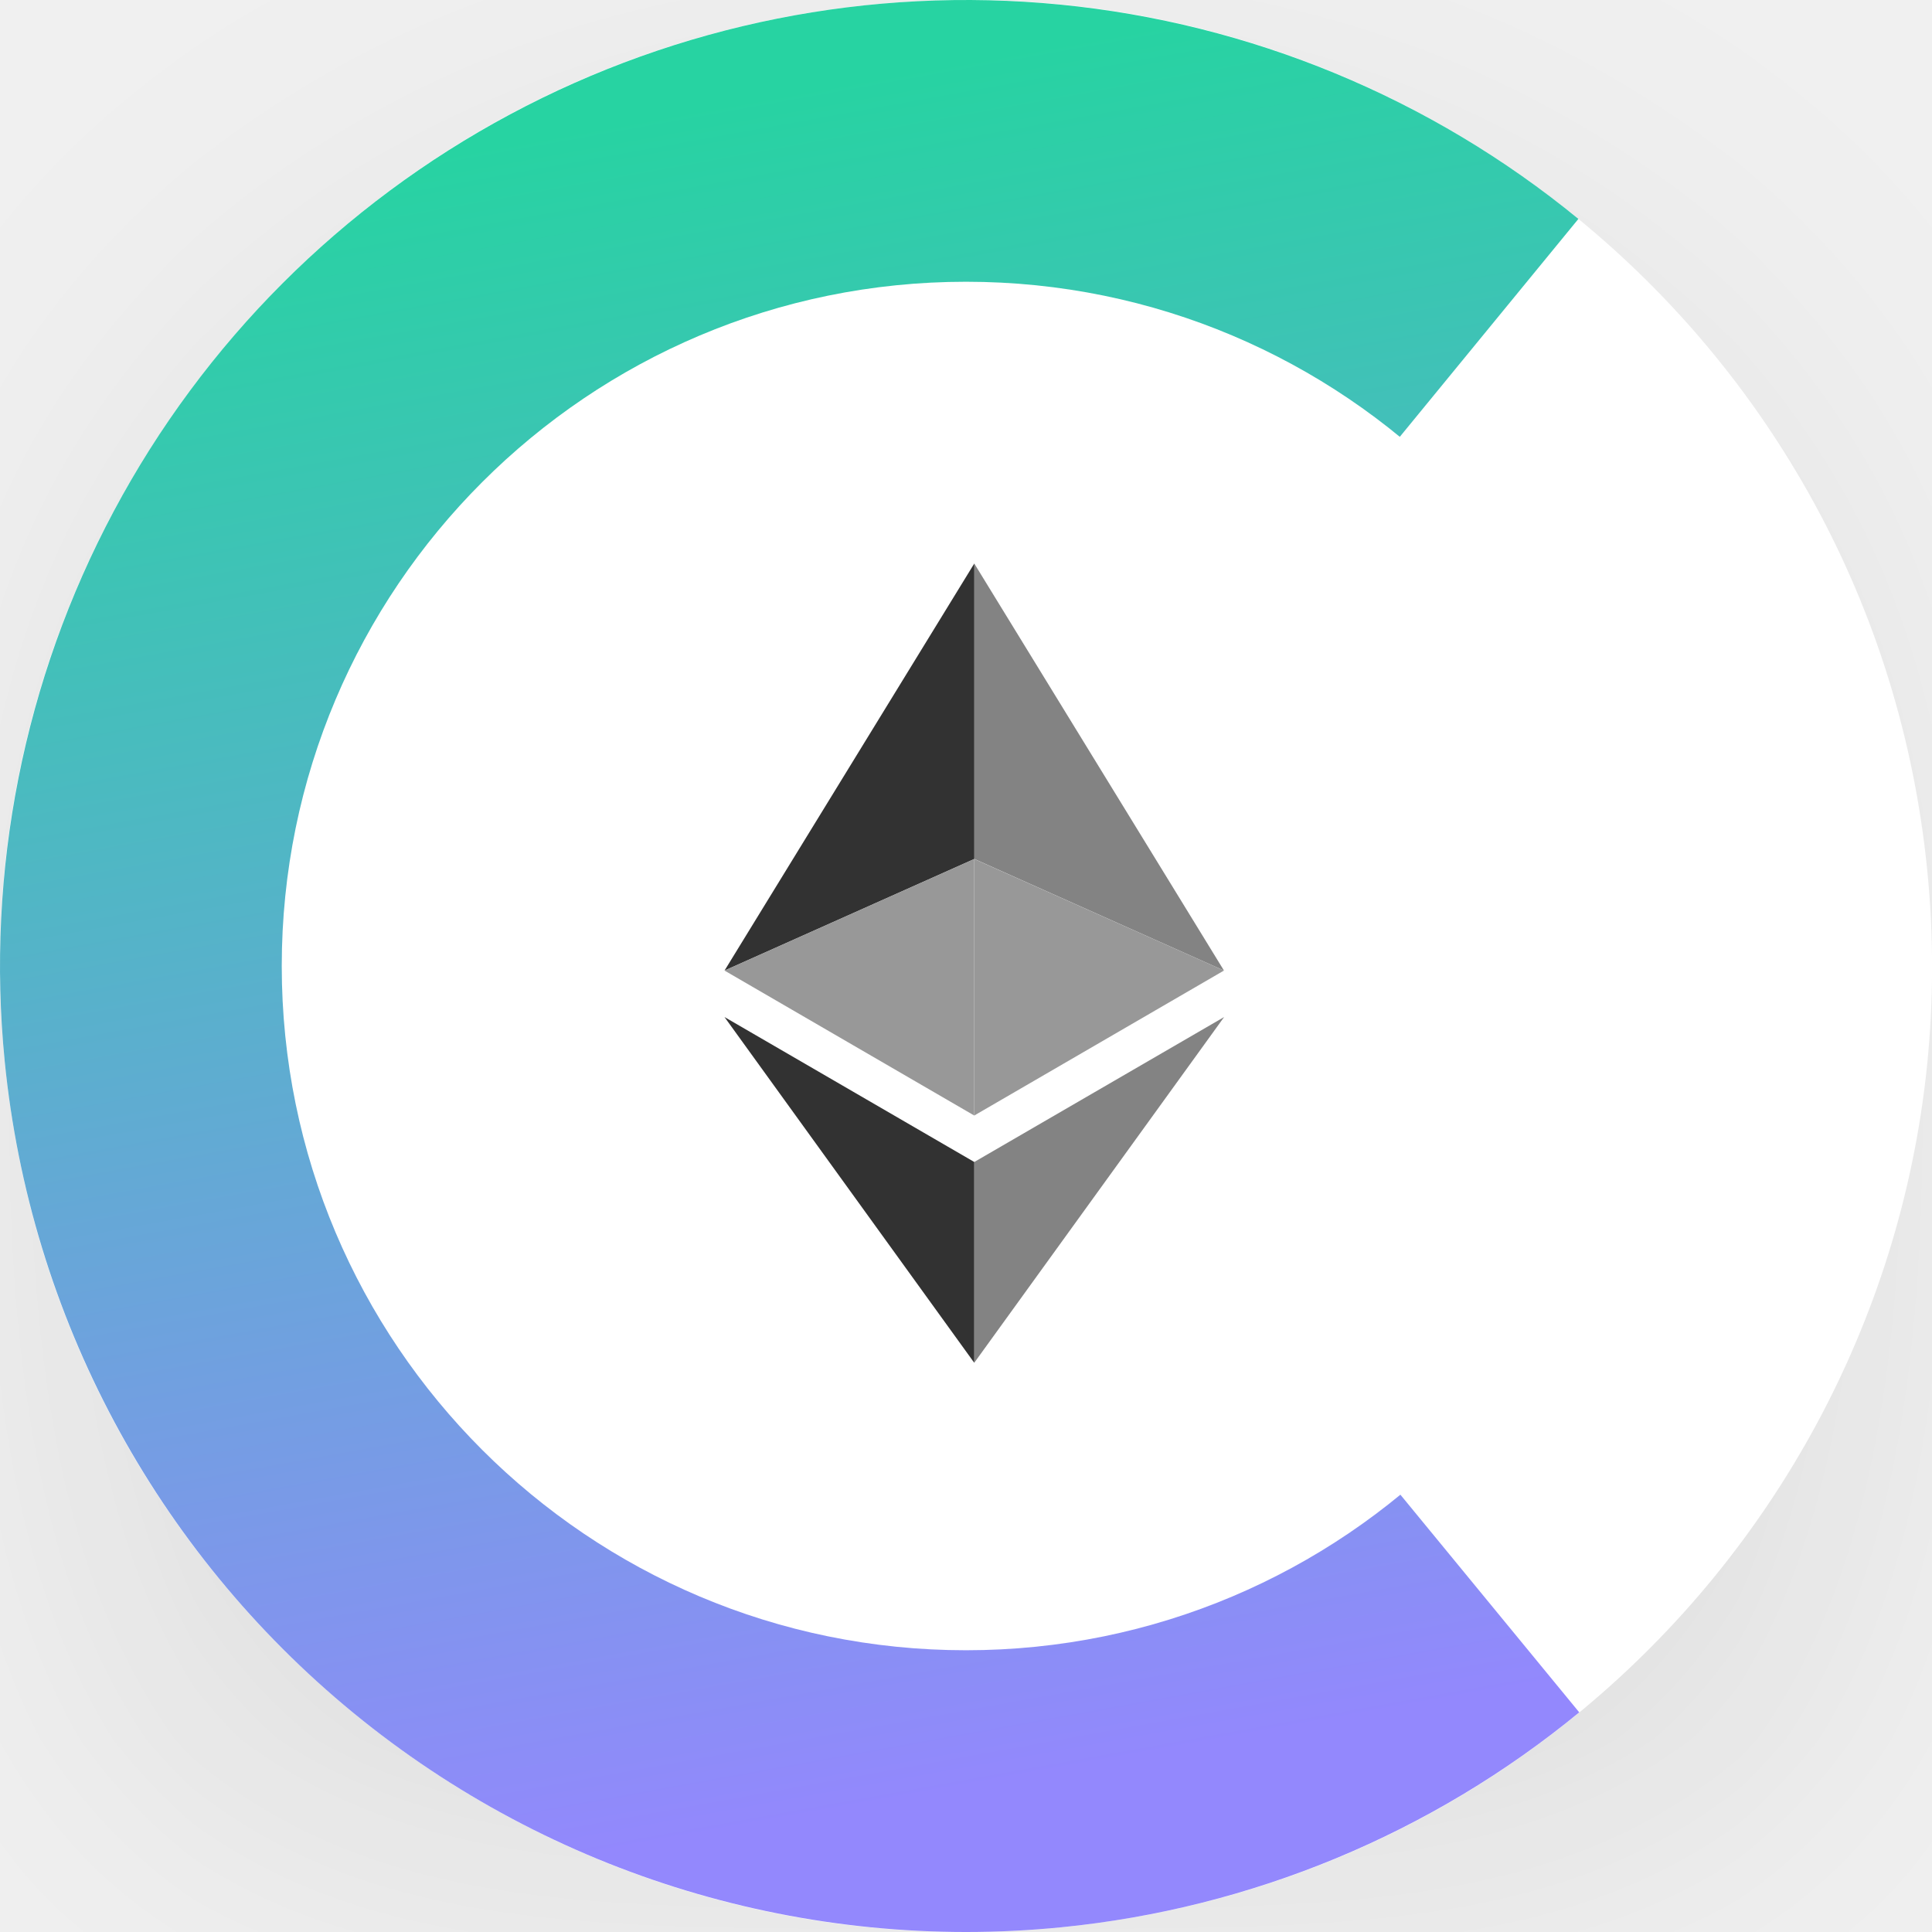
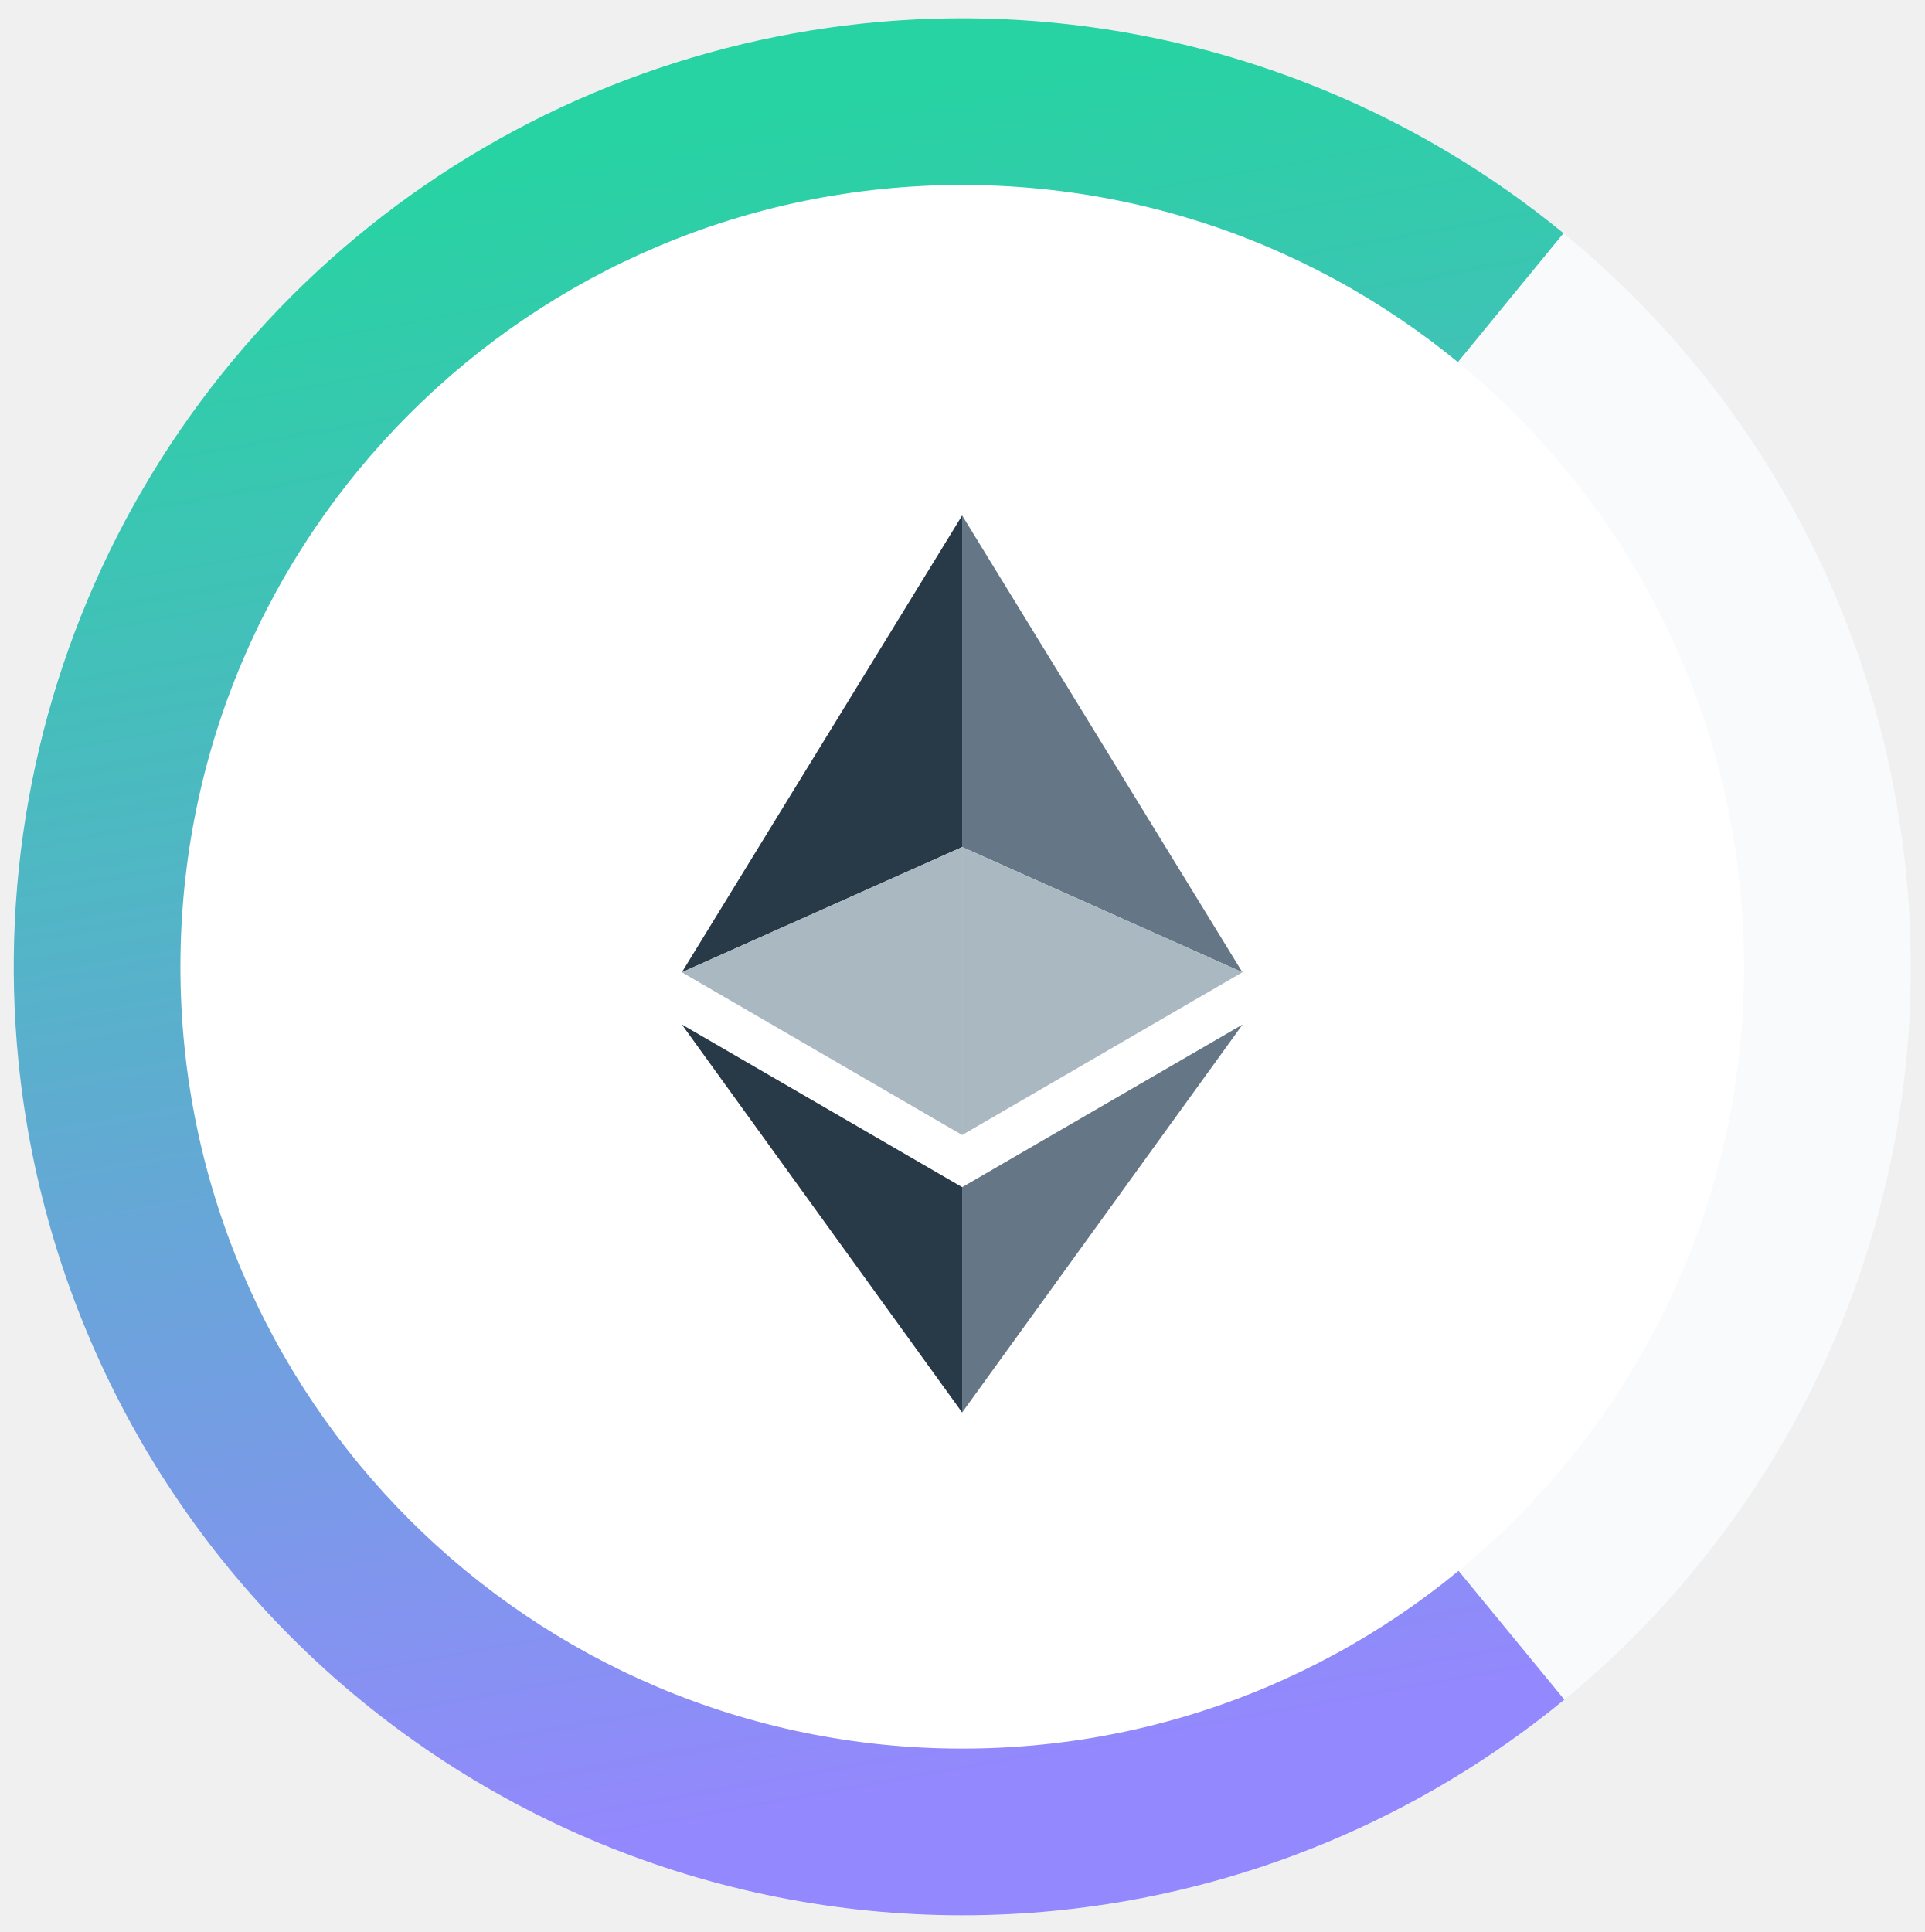
- <svg xmlns="http://www.w3.org/2000/svg" width="48" height="48" viewBox="0 0 48 48" fill="none">
+ <svg xmlns="http://www.w3.org/2000/svg" width="256" height="257" viewBox="0 0 256 257" fill="none">
  <g clip-path="url(#clip0)">
-     <g filter="url(#filter0_d)">
-       <circle cx="24" cy="24" r="24" transform="rotate(-5.6583 24 24)" fill="white" />
-     </g>
-     <path d="M39.236 42.543C35.569 45.557 31.09 47.415 26.366 47.883C20.032 48.511 13.708 46.596 8.785 42.561C3.863 38.526 0.745 32.7 0.117 26.366C-0.351 21.643 0.592 16.886 2.827 12.699C5.062 8.511 8.489 5.081 12.674 2.841C16.859 0.6 21.614 -0.348 26.338 0.114C31.063 0.577 35.544 2.43 39.215 5.439L34.374 11.345C31.871 9.293 28.816 8.03 25.595 7.714C22.373 7.399 19.131 8.046 16.278 9.573C13.425 11.1 11.088 13.44 9.564 16.295C8.04 19.15 7.397 22.393 7.716 25.613C8.144 29.932 10.27 33.904 13.626 36.655C16.983 39.407 21.295 40.712 25.613 40.284C28.834 39.965 31.888 38.698 34.388 36.643L39.236 42.543Z" fill="url(#paint0_linear)" />
-     <path d="M24 41C33.389 41 41 33.389 41 24C41 14.611 33.389 7 24 7C14.611 7 7 14.611 7 24C7 33.389 14.611 41 24 41Z" fill="white" />
-     <path d="M24.205 14V21.34L30.409 24.113L24.205 14Z" fill="#323232" fill-opacity="0.602" />
-     <path d="M24.206 14L18.001 24.113L24.206 21.341V14Z" fill="#323232" />
-     <path d="M24.205 28.87V33.858L30.413 25.268L24.205 28.87Z" fill="#323232" fill-opacity="0.602" />
-     <path d="M24.205 33.858V28.869L18 25.268L24.205 33.858Z" fill="#323232" />
-     <path d="M24.205 27.715L30.409 24.113L24.205 21.342V27.715Z" fill="#989898" />
-     <path d="M18 24.113L24.205 27.715V21.342L18 24.113Z" fill="#989898" />
+     <circle cx="128" cy="128.604" r="126.175" transform="rotate(-5.6583 128 128.604)" fill="#F9FAFB" />
+     <path d="M208.101 226.092C188.82 241.934 165.274 251.703 140.44 254.164C107.14 257.463 73.892 247.399 48.012 226.185C22.132 204.971 5.74 174.345 2.44 141.044C-0.02 116.211 4.939 91.206 16.689 69.191C28.44 47.175 46.456 29.139 68.457 17.363C90.459 5.586 115.458 0.598 140.294 3.03C165.131 5.462 188.688 15.203 207.988 31.023L182.537 62.072C169.378 51.285 153.316 44.643 136.382 42.985C119.449 41.327 102.404 44.728 87.403 52.758C72.401 60.787 60.118 73.085 52.106 88.095C44.094 103.105 40.714 120.154 42.391 137.086C44.641 159.791 55.818 180.672 73.463 195.136C91.109 209.6 113.777 216.462 136.482 214.213C153.414 212.535 169.468 205.875 182.614 195.073L208.101 226.092Z" fill="url(#paint0_linear)" />
+     <path d="M128 232.604C185.438 232.604 232 186.042 232 128.604C232 71.166 185.438 24.604 128 24.604C70.562 24.604 24 71.166 24 128.604C24 186.042 70.562 232.604 128 232.604Z" fill="white" />
+     <path d="M127.99 68.563V112.675L165.274 129.336L127.99 68.563Z" fill="#657786" />
+     <path d="M127.993 68.564L90.704 129.337L127.993 112.677V68.564Z" fill="#283947" />
+     <path d="M127.99 157.923V187.896L165.299 136.28L127.99 157.923Z" fill="#657786" />
+     <path d="M127.99 187.896V157.918L90.701 136.28L127.99 187.896Z" fill="#283947" />
+     <path d="M127.99 150.982L165.274 129.334L127.99 112.684V150.982Z" fill="#AAB8C1" />
+     <path d="M90.701 129.334L127.99 150.982V112.684L90.701 129.334Z" fill="#AAB8C1" />
  </g>
  <defs>
-     <filter id="filter0_d" x="-48.249" y="-44.249" width="144.499" height="144.499" filterUnits="userSpaceOnUse" color-interpolation-filters="sRGB">
-       <feFlood flood-opacity="0" result="BackgroundImageFix" />
-       <feColorMatrix in="SourceAlpha" type="matrix" values="0 0 0 0 0 0 0 0 0 0 0 0 0 0 0 0 0 0 127 0" />
-       <feOffset dy="4" />
-       <feGaussianBlur stdDeviation="23" />
-       <feColorMatrix type="matrix" values="0 0 0 0 0 0 0 0 0 0 0 0 0 0 0 0 0 0 0.08 0" />
-       <feBlend mode="normal" in2="BackgroundImageFix" result="effect1_dropShadow" />
-       <feBlend mode="normal" in="SourceGraphic" in2="effect1_dropShadow" result="shape" />
-     </filter>
-     <linearGradient id="paint0_linear" x1="18" y1="2.5" x2="25.526" y2="44.225" gradientUnits="userSpaceOnUse">
+     <linearGradient id="paint0_linear" x1="96.456" y1="15.572" x2="136.022" y2="234.931" gradientUnits="userSpaceOnUse">
      <stop stop-color="#27D3A2" />
      <stop offset="1" stop-color="#9388FD" />
    </linearGradient>
    <clipPath id="clip0">
-       <rect width="48" height="48" fill="white" />
+       <rect y="0.604" width="256" height="256" fill="white" />
    </clipPath>
  </defs>
</svg>
